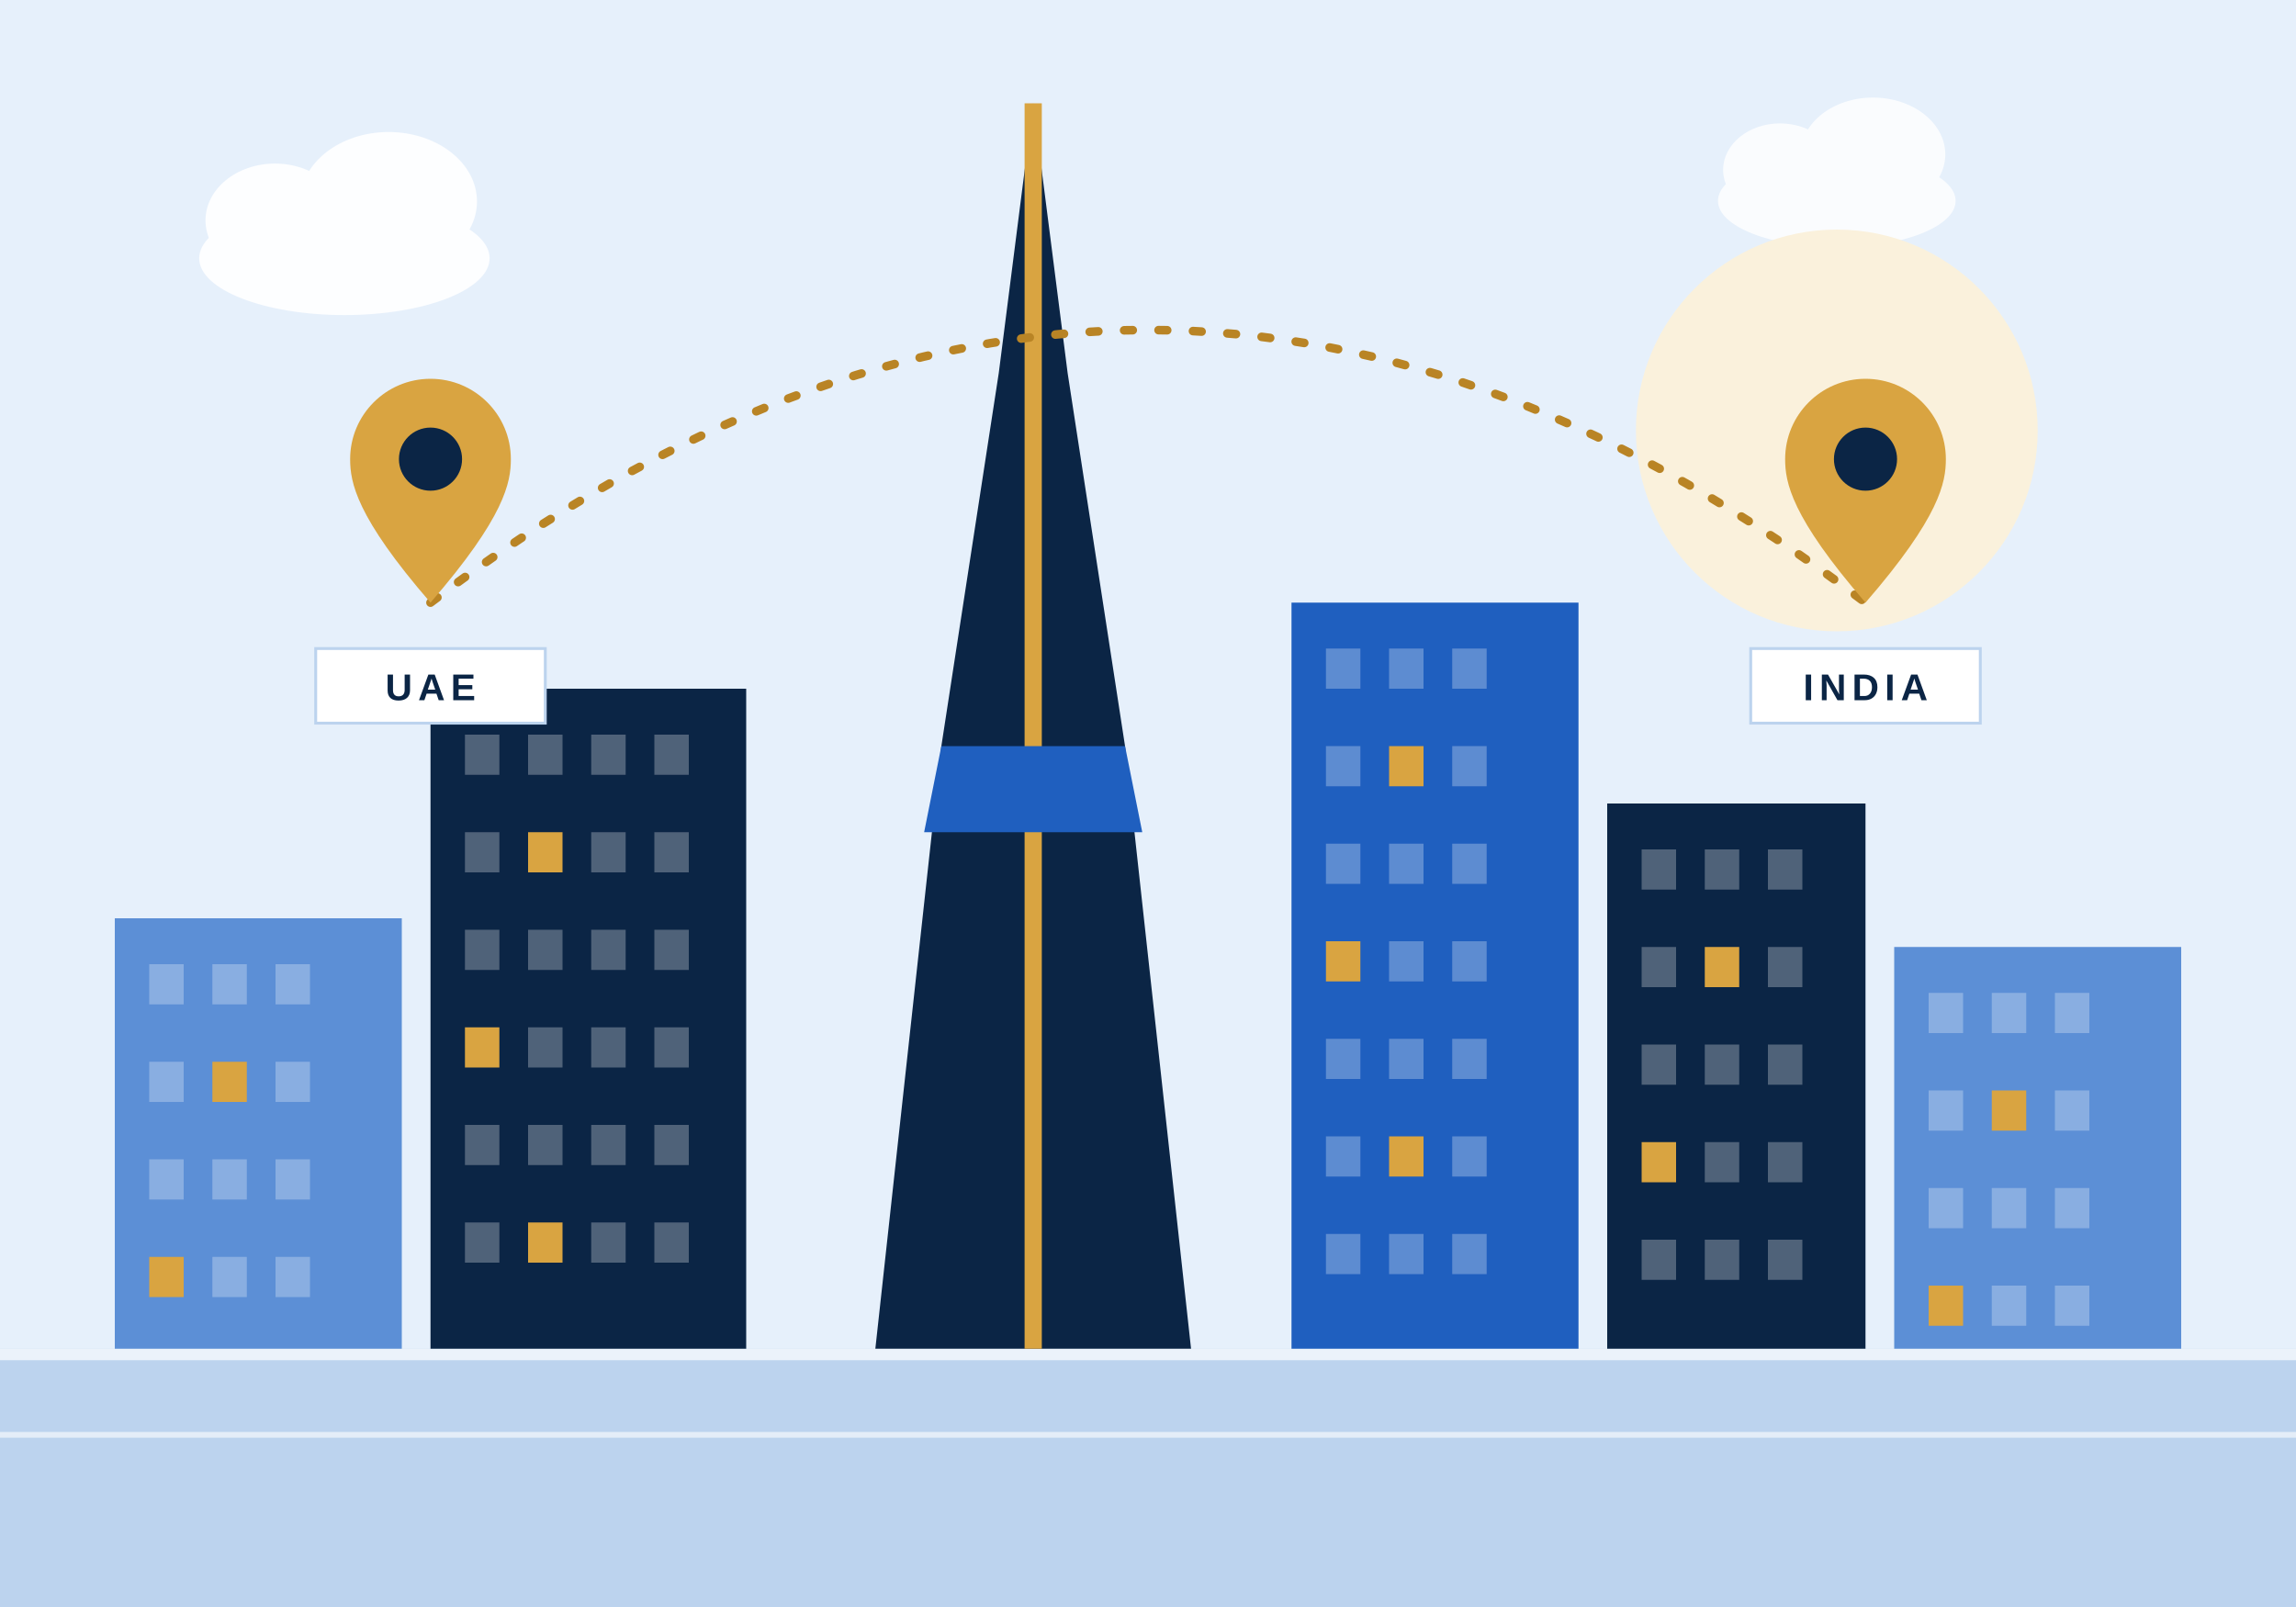
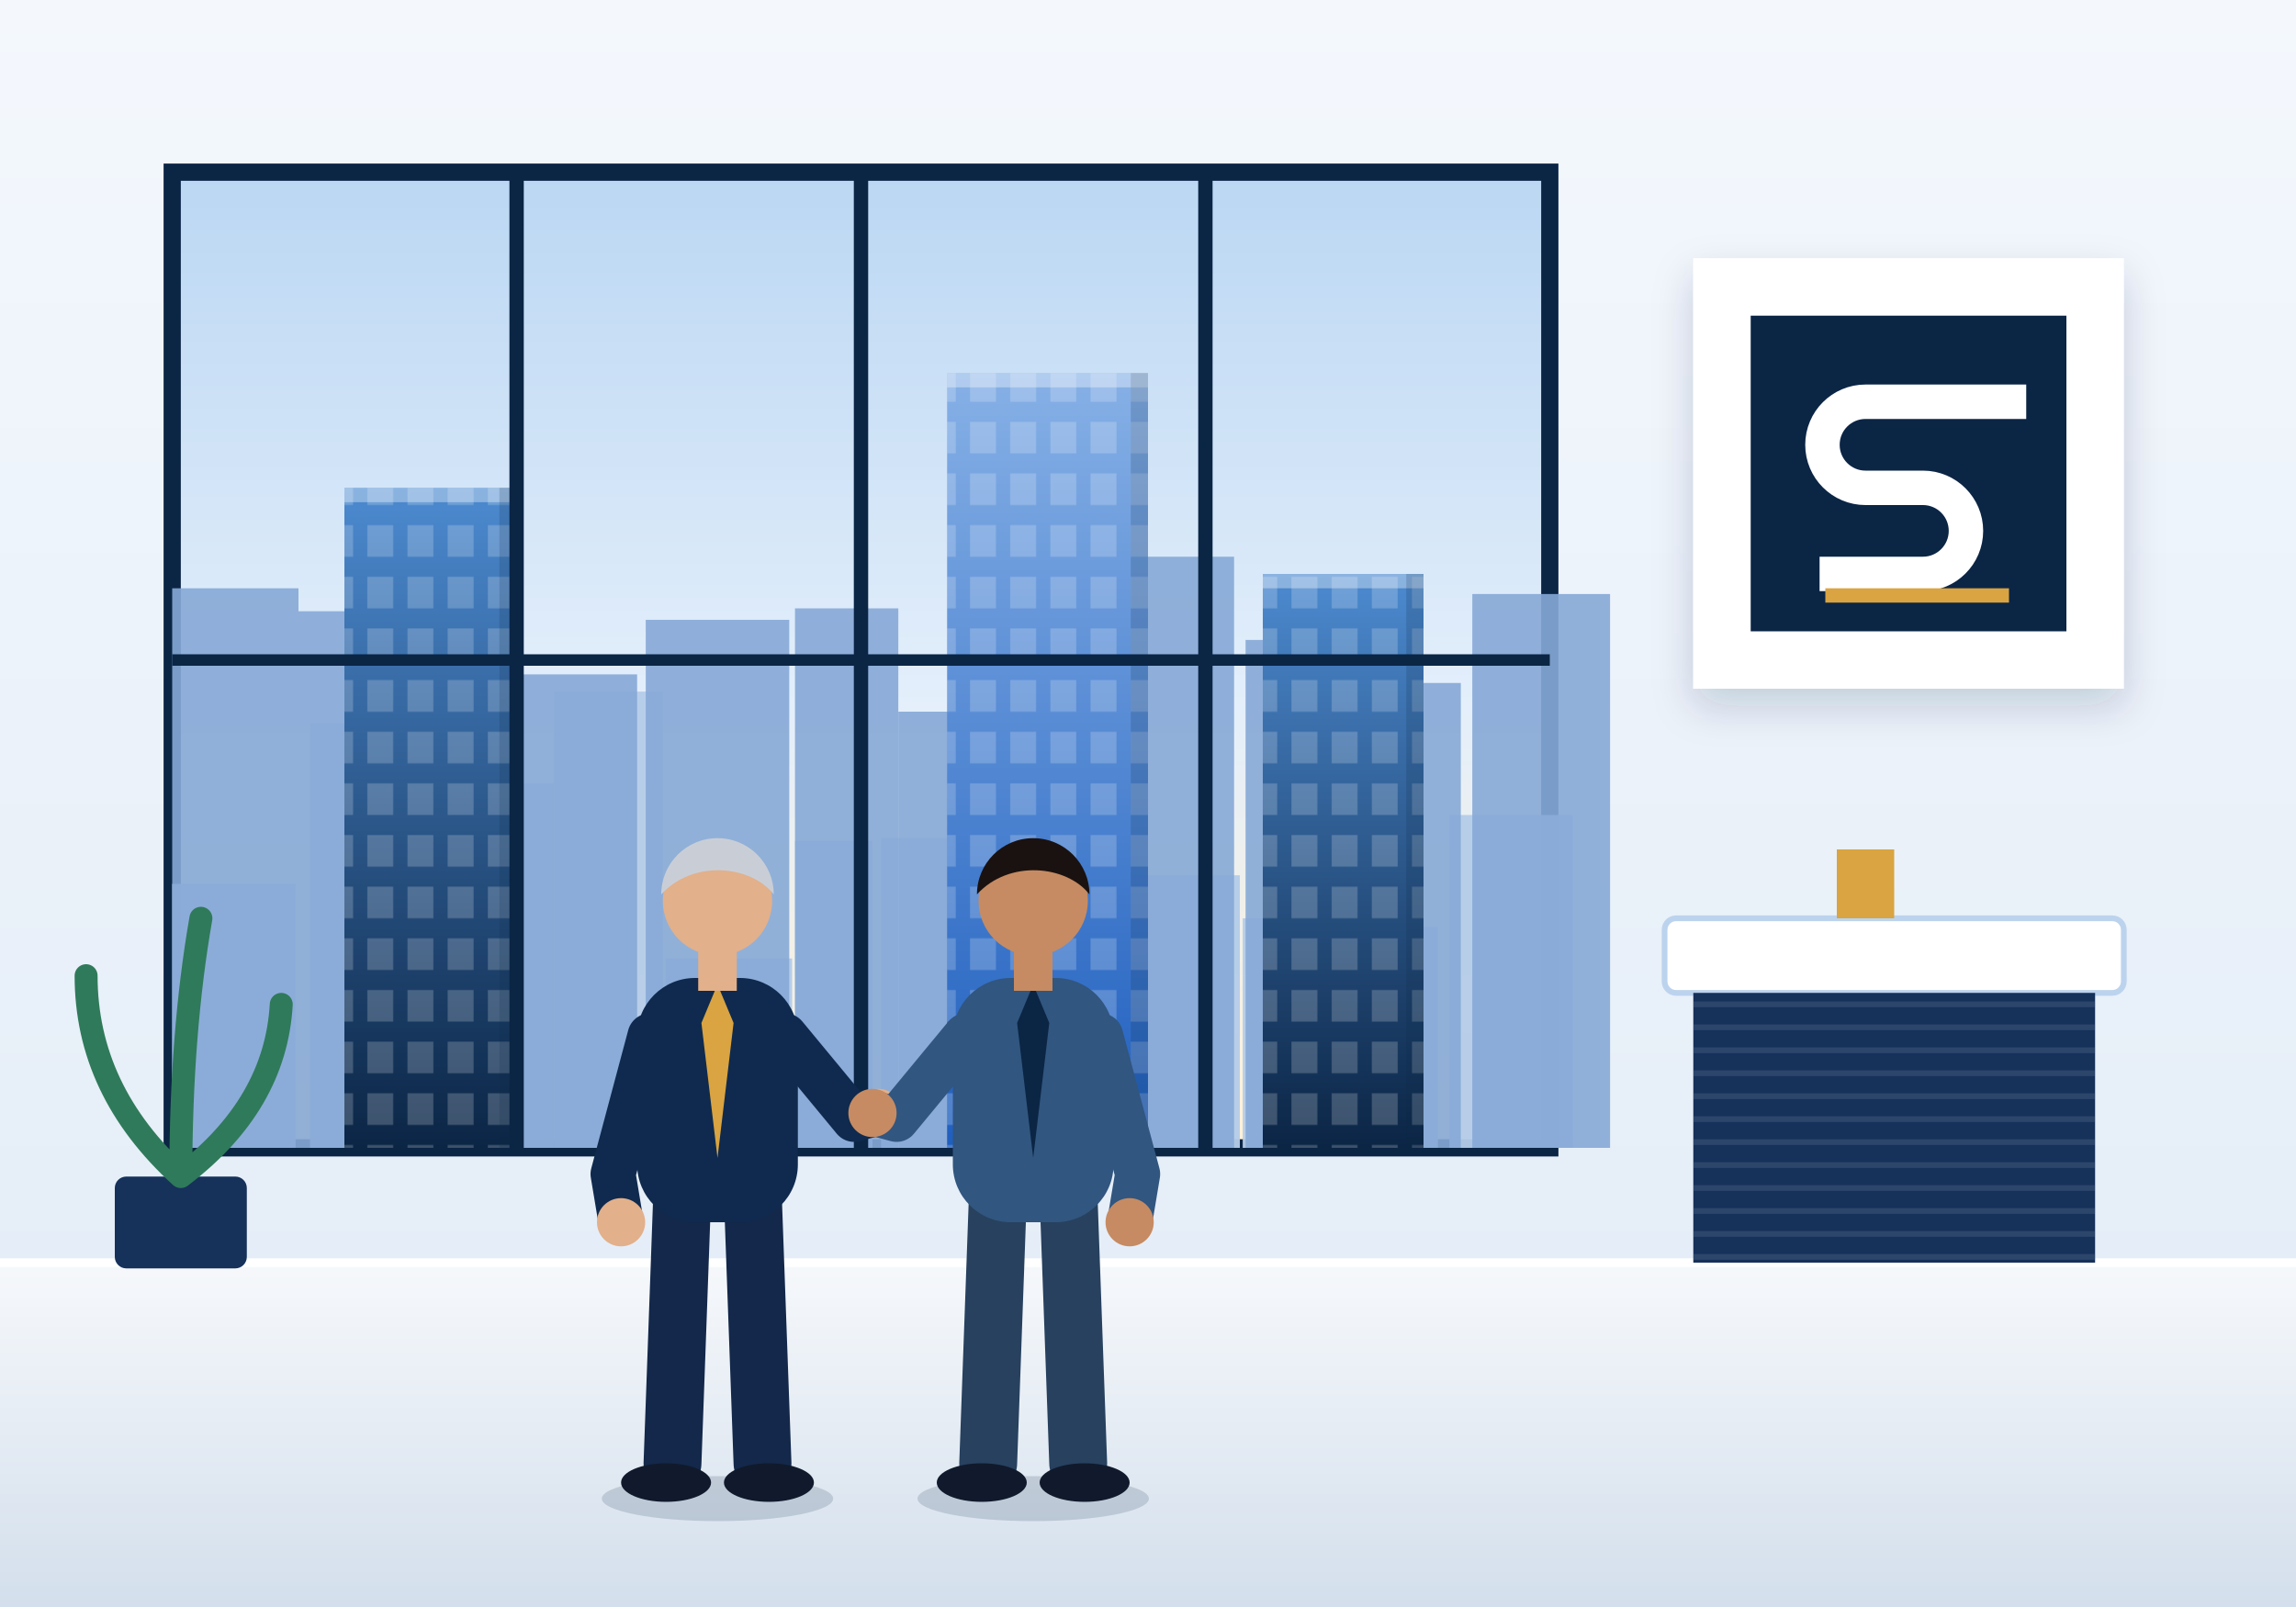
- <svg xmlns="http://www.w3.org/2000/svg" viewBox="0 0 800 560" role="img" aria-label="Illustration linking the UAE and India with a dashed route above a skyline">
-   <rect width="800" height="560" fill="#E6F0FB" />
-   <g transform="translate(120,90) scale(1.1)" fill="#FFFFFF" opacity="0.9">
-     <ellipse cx="0" cy="0" rx="46" ry="18" />
-     <ellipse cx="-22" cy="-12" rx="22" ry="18" />
-     <ellipse cx="14" cy="-18" rx="28" ry="22" />
+ <svg xmlns="http://www.w3.org/2000/svg" viewBox="0 0 800 560" role="img" aria-label="Illustration of a handshake between a facility manager and a client in a Dubai office lobby">
+   <defs>
+     <linearGradient id="sky" x1="0" y1="0" x2="0" y2="1">
+       <stop offset="0" stop-color="#BBD7F3" />
+       <stop offset=".55" stop-color="#E4EFFB" />
+       <stop offset="1" stop-color="#FFF1D6" />
+     </linearGradient>
+     <linearGradient id="glass" x1="0" y1="0" x2="0" y2="1">
+       <stop offset="0" stop-color="#4C8AD0" />
+       <stop offset="1" stop-color="#0B2545" />
+     </linearGradient>
+     <linearGradient id="glass2" x1="0" y1="0" x2="0" y2="1">
+       <stop offset="0" stop-color="#86B0E6" />
+       <stop offset="1" stop-color="#1F5FBF" />
+     </linearGradient>
+     <linearGradient id="floor" x1="0" y1="0" x2="0" y2="1">
+       <stop offset="0" stop-color="#F6F8FB" />
+       <stop offset="1" stop-color="#D3DFEC" />
+     </linearGradient>
+     <linearGradient id="wall" x1="0" y1="0" x2="0" y2="1">
+       <stop offset="0" stop-color="#F4F8FD" />
+       <stop offset="1" stop-color="#E1EBF6" />
+     </linearGradient>
+     <radialGradient id="glow">
+       <stop offset="0" stop-color="#FFF3D0" stop-opacity="1" />
+       <stop offset="1" stop-color="#FFF3D0" stop-opacity="0" />
+     </radialGradient>
+     <pattern id="win" width="14" height="18" patternUnits="userSpaceOnUse">
+       <rect x="2" y="3" width="9" height="11" fill="#fff" opacity=".2" />
+     </pattern>
+     <pattern id="slats" width="8" height="8" patternUnits="userSpaceOnUse">
+       <rect y="5" width="8" height="2" fill="#8DA0B6" />
+     </pattern>
+     <filter id="sh" x="-20%" y="-20%" width="140%" height="150%">
+       <feDropShadow dx="0" dy="6" stdDeviation="7" flood-color="#0B2545" flood-opacity=".18" />
+     </filter>
+   </defs>
+   <rect width="800" height="560" fill="url(#wall)" />
+   <rect x="60" y="60" width="480" height="340" fill="url(#sky)" stroke="#0B2545" stroke-width="6" />
+   <rect x="60" y="308" width="43" height="92" fill="#B4CDE9" opacity="0.95" />
+   <rect x="108" y="252" width="35" height="148" fill="#B4CDE9" opacity="0.95" />
+   <rect x="149" y="273" width="44" height="127" fill="#B4CDE9" opacity="0.95" />
+   <rect x="193" y="241" width="38" height="159" fill="#B4CDE9" opacity="0.95" />
+   <rect x="232" y="334" width="44" height="66" fill="#B4CDE9" opacity="0.95" />
+   <rect x="277" y="293" width="27" height="107" fill="#B4CDE9" opacity="0.95" />
+   <rect x="307" y="292" width="31" height="108" fill="#B4CDE9" opacity="0.95" />
+   <rect x="342" y="267" width="27" height="133" fill="#B4CDE9" opacity="0.95" />
+   <rect x="370" y="247" width="24" height="153" fill="#B4CDE9" opacity="0.95" />
+   <rect x="395" y="305" width="37" height="95" fill="#B4CDE9" opacity="0.95" />
+   <rect x="433" y="320" width="36" height="80" fill="#B4CDE9" opacity="0.95" />
+   <rect x="475" y="323" width="26" height="77" fill="#B4CDE9" opacity="0.95" />
+   <rect x="505" y="284" width="43" height="116" fill="#B4CDE9" opacity="0.95" />
+   <rect x="60" y="205" width="44" height="195" fill="#86A9D6" opacity="0.9" />
+   <rect x="104" y="213" width="41" height="187" fill="#86A9D6" opacity="0.9" />
+   <rect x="147" y="310" width="27" height="90" fill="#86A9D6" opacity="0.9" />
+   <rect x="175" y="235" width="47" height="165" fill="#86A9D6" opacity="0.9" />
+   <rect x="225" y="216" width="50" height="184" fill="#86A9D6" opacity="0.9" />
+   <rect x="277" y="212" width="36" height="188" fill="#86A9D6" opacity="0.9" />
+   <rect x="313" y="248" width="34" height="152" fill="#86A9D6" opacity="0.9" />
+   <rect x="353" y="217" width="32" height="183" fill="#86A9D6" opacity="0.9" />
+   <rect x="391" y="194" width="39" height="206" fill="#86A9D6" opacity="0.9" />
+   <rect x="434" y="223" width="43" height="177" fill="#86A9D6" opacity="0.9" />
+   <rect x="477" y="238" width="32" height="162" fill="#86A9D6" opacity="0.9" />
+   <rect x="513" y="207" width="48" height="193" fill="#86A9D6" opacity="0.9" />
+   <rect x="120" y="170" width="60" height="230" fill="url(#glass)" />
+   <rect x="120" y="170" width="60" height="230" fill="url(#win)" />
+   <rect x="120" y="170" width="60" height="5" fill="#fff" opacity=".35" />
+   <rect x="174" y="170" width="6" height="230" fill="#0B2545" opacity=".18" />
+   <rect x="330" y="130" width="70" height="270" fill="url(#glass2)" />
+   <rect x="330" y="130" width="70" height="270" fill="url(#win)" />
+   <rect x="330" y="130" width="70" height="5" fill="#fff" opacity=".35" />
+   <rect x="394" y="130" width="6" height="270" fill="#0B2545" opacity=".18" />
+   <rect x="440" y="200" width="56" height="200" fill="url(#glass)" />
+   <rect x="440" y="200" width="56" height="200" fill="url(#win)" />
+   <rect x="440" y="200" width="56" height="5" fill="#fff" opacity=".35" />
+   <rect x="490" y="200" width="6" height="200" fill="#0B2545" opacity=".18" />
+   <path d="M180 60V400M300 60V400M420 60V400" stroke="#0B2545" stroke-width="5" />
+   <path d="M60 230H540" stroke="#0B2545" stroke-width="4" />
+   <g filter="url(#sh)">
+     <rect x="590" y="90" width="150" height="150" fill="#fff" />
  </g>
-   <g transform="translate(640,70) scale(0.9)" fill="#FFFFFF" opacity="0.8">
-     <ellipse cx="0" cy="0" rx="46" ry="18" />
-     <ellipse cx="-22" cy="-12" rx="22" ry="18" />
-     <ellipse cx="14" cy="-18" rx="28" ry="22" />
+   <rect x="610" y="110" width="110" height="110" fill="#0B2545" />
+   <path d="M700 140H650a15 15 0 0 0 0 30h20a15 15 0 0 1 0 30H640" fill="none" stroke="#fff" stroke-width="12" stroke-linecap="square" />
+   <rect x="636" y="205" width="64" height="5" fill="#D9A441" />
+   <rect x="0" y="440" width="800" height="120" fill="url(#floor)" />
+   <path d="M0 440H800" stroke="#fff" stroke-width="3" />
+   <rect x="580" y="320" width="160" height="26" rx="4" fill="#fff" stroke="#BCD3EE" stroke-width="2" />
+   <rect x="590" y="346" width="140" height="94" fill="#16315A" />
+   <rect x="590" y="346" width="140" height="94" fill="url(#slats)" opacity=".18" />
+   <path d="M640 320h20v-24h-20z" fill="#D9A441" />
+   <rect x="40" y="410" width="46" height="32" rx="4" fill="#16315A" />
+   <path d="M63 410Q30 380 30 340M63 410Q63 360 70 320M63 410Q96 385 98 350" stroke="#2F7A5A" stroke-width="8" fill="none" stroke-linecap="round" />
+   <g transform="translate(250,520) scale(1.12,1.12)">
+     <ellipse cx="0" cy="2" rx="36" ry="7" fill="#0B2545" opacity=".16" />
+     <path d="M-11 -92L-14 -9M11 -92L14 -9" stroke="#13284A" stroke-width="18" stroke-linecap="round" />
+     <ellipse cx="-16" cy="-3" rx="14" ry="6" fill="#101A2C" />
+     <ellipse cx="16" cy="-3" rx="14" ry="6" fill="#101A2C" />
+     <rect x="-25" y="-160" width="50" height="76" rx="18" fill="#0F2A4E" />
+     <path d="M0 -158L-5 -146L0 -104L5 -146Z" fill="#D9A441" />
+     <path d="M-21 -142L-32.5 -99.0L-30 -84" fill="none" stroke="#0F2A4E" stroke-width="14" stroke-linecap="round" stroke-linejoin="round" />
+     <circle cx="-30" cy="-84" r="7.5" fill="#E2B08A" />
+     <path d="M21 -142L42.5 -116.0L50 -118" fill="none" stroke="#0F2A4E" stroke-width="14" stroke-linecap="round" stroke-linejoin="round" />
+     <circle cx="50" cy="-118" r="7.5" fill="#E2B08A" />
+     <rect x="-6" y="-172" width="12" height="16" fill="#E2B08A" />
+     <circle cx="0" cy="-184" r="17" fill="#E2B08A" />
+     <path d="M-17.500 -186a17.500 17.500 0 0 1 35 0c-7 -9 -25 -11 -35 0Z" fill="#C9CED6" />
  </g>
-   <circle cx="640" cy="150" r="70" fill="#FAF1DC" />
-   <rect x="0" y="470" width="800" height="90" fill="#BCD3EE" />
-   <rect x="0" y="470" width="800" height="4" fill="#FFFFFF" opacity=".7" />
-   <rect x="40" y="320" width="100" height="150" fill="#5C8FD6" />
-   <rect x="52" y="336" width="12" height="14" fill="#FFFFFF" fill-opacity=".28" />
-   <rect x="74" y="336" width="12" height="14" fill="#FFFFFF" fill-opacity=".28" />
-   <rect x="96" y="336" width="12" height="14" fill="#FFFFFF" fill-opacity=".28" />
-   <rect x="52" y="370" width="12" height="14" fill="#FFFFFF" fill-opacity=".28" />
-   <rect x="74" y="370" width="12" height="14" fill="#D9A441" />
-   <rect x="96" y="370" width="12" height="14" fill="#FFFFFF" fill-opacity=".28" />
-   <rect x="52" y="404" width="12" height="14" fill="#FFFFFF" fill-opacity=".28" />
-   <rect x="74" y="404" width="12" height="14" fill="#FFFFFF" fill-opacity=".28" />
-   <rect x="96" y="404" width="12" height="14" fill="#FFFFFF" fill-opacity=".28" />
-   <rect x="52" y="438" width="12" height="14" fill="#D9A441" />
-   <rect x="74" y="438" width="12" height="14" fill="#FFFFFF" fill-opacity=".28" />
-   <rect x="96" y="438" width="12" height="14" fill="#FFFFFF" fill-opacity=".28" />
-   <rect x="150" y="240" width="110" height="230" fill="#0B2545" />
-   <rect x="162" y="256" width="12" height="14" fill="#FFFFFF" fill-opacity=".28" />
-   <rect x="184" y="256" width="12" height="14" fill="#FFFFFF" fill-opacity=".28" />
-   <rect x="206" y="256" width="12" height="14" fill="#FFFFFF" fill-opacity=".28" />
-   <rect x="228" y="256" width="12" height="14" fill="#FFFFFF" fill-opacity=".28" />
-   <rect x="162" y="290" width="12" height="14" fill="#FFFFFF" fill-opacity=".28" />
-   <rect x="184" y="290" width="12" height="14" fill="#D9A441" />
-   <rect x="206" y="290" width="12" height="14" fill="#FFFFFF" fill-opacity=".28" />
-   <rect x="228" y="290" width="12" height="14" fill="#FFFFFF" fill-opacity=".28" />
-   <rect x="162" y="324" width="12" height="14" fill="#FFFFFF" fill-opacity=".28" />
-   <rect x="184" y="324" width="12" height="14" fill="#FFFFFF" fill-opacity=".28" />
-   <rect x="206" y="324" width="12" height="14" fill="#FFFFFF" fill-opacity=".28" />
-   <rect x="228" y="324" width="12" height="14" fill="#FFFFFF" fill-opacity=".28" />
-   <rect x="162" y="358" width="12" height="14" fill="#D9A441" />
-   <rect x="184" y="358" width="12" height="14" fill="#FFFFFF" fill-opacity=".28" />
-   <rect x="206" y="358" width="12" height="14" fill="#FFFFFF" fill-opacity=".28" />
-   <rect x="228" y="358" width="12" height="14" fill="#FFFFFF" fill-opacity=".28" />
-   <rect x="162" y="392" width="12" height="14" fill="#FFFFFF" fill-opacity=".28" />
-   <rect x="184" y="392" width="12" height="14" fill="#FFFFFF" fill-opacity=".28" />
-   <rect x="206" y="392" width="12" height="14" fill="#FFFFFF" fill-opacity=".28" />
-   <rect x="228" y="392" width="12" height="14" fill="#FFFFFF" fill-opacity=".28" />
-   <rect x="162" y="426" width="12" height="14" fill="#FFFFFF" fill-opacity=".28" />
-   <rect x="184" y="426" width="12" height="14" fill="#D9A441" />
-   <rect x="206" y="426" width="12" height="14" fill="#FFFFFF" fill-opacity=".28" />
-   <rect x="228" y="426" width="12" height="14" fill="#FFFFFF" fill-opacity=".28" />
-   <rect x="450" y="210" width="100" height="260" fill="#1F5FBF" />
-   <rect x="462" y="226" width="12" height="14" fill="#FFFFFF" fill-opacity=".28" />
-   <rect x="484" y="226" width="12" height="14" fill="#FFFFFF" fill-opacity=".28" />
-   <rect x="506" y="226" width="12" height="14" fill="#FFFFFF" fill-opacity=".28" />
-   <rect x="462" y="260" width="12" height="14" fill="#FFFFFF" fill-opacity=".28" />
-   <rect x="484" y="260" width="12" height="14" fill="#D9A441" />
-   <rect x="506" y="260" width="12" height="14" fill="#FFFFFF" fill-opacity=".28" />
-   <rect x="462" y="294" width="12" height="14" fill="#FFFFFF" fill-opacity=".28" />
-   <rect x="484" y="294" width="12" height="14" fill="#FFFFFF" fill-opacity=".28" />
-   <rect x="506" y="294" width="12" height="14" fill="#FFFFFF" fill-opacity=".28" />
-   <rect x="462" y="328" width="12" height="14" fill="#D9A441" />
-   <rect x="484" y="328" width="12" height="14" fill="#FFFFFF" fill-opacity=".28" />
-   <rect x="506" y="328" width="12" height="14" fill="#FFFFFF" fill-opacity=".28" />
-   <rect x="462" y="362" width="12" height="14" fill="#FFFFFF" fill-opacity=".28" />
-   <rect x="484" y="362" width="12" height="14" fill="#FFFFFF" fill-opacity=".28" />
-   <rect x="506" y="362" width="12" height="14" fill="#FFFFFF" fill-opacity=".28" />
-   <rect x="462" y="396" width="12" height="14" fill="#FFFFFF" fill-opacity=".28" />
-   <rect x="484" y="396" width="12" height="14" fill="#D9A441" />
-   <rect x="506" y="396" width="12" height="14" fill="#FFFFFF" fill-opacity=".28" />
-   <rect x="462" y="430" width="12" height="14" fill="#FFFFFF" fill-opacity=".28" />
-   <rect x="484" y="430" width="12" height="14" fill="#FFFFFF" fill-opacity=".28" />
-   <rect x="506" y="430" width="12" height="14" fill="#FFFFFF" fill-opacity=".28" />
-   <rect x="560" y="280" width="90" height="190" fill="#0B2545" />
-   <rect x="572" y="296" width="12" height="14" fill="#FFFFFF" fill-opacity=".28" />
-   <rect x="594" y="296" width="12" height="14" fill="#FFFFFF" fill-opacity=".28" />
-   <rect x="616" y="296" width="12" height="14" fill="#FFFFFF" fill-opacity=".28" />
-   <rect x="572" y="330" width="12" height="14" fill="#FFFFFF" fill-opacity=".28" />
-   <rect x="594" y="330" width="12" height="14" fill="#D9A441" />
-   <rect x="616" y="330" width="12" height="14" fill="#FFFFFF" fill-opacity=".28" />
-   <rect x="572" y="364" width="12" height="14" fill="#FFFFFF" fill-opacity=".28" />
-   <rect x="594" y="364" width="12" height="14" fill="#FFFFFF" fill-opacity=".28" />
-   <rect x="616" y="364" width="12" height="14" fill="#FFFFFF" fill-opacity=".28" />
-   <rect x="572" y="398" width="12" height="14" fill="#D9A441" />
-   <rect x="594" y="398" width="12" height="14" fill="#FFFFFF" fill-opacity=".28" />
-   <rect x="616" y="398" width="12" height="14" fill="#FFFFFF" fill-opacity=".28" />
-   <rect x="572" y="432" width="12" height="14" fill="#FFFFFF" fill-opacity=".28" />
-   <rect x="594" y="432" width="12" height="14" fill="#FFFFFF" fill-opacity=".28" />
-   <rect x="616" y="432" width="12" height="14" fill="#FFFFFF" fill-opacity=".28" />
-   <rect x="660" y="330" width="100" height="140" fill="#5C8FD6" />
-   <rect x="672" y="346" width="12" height="14" fill="#FFFFFF" fill-opacity=".28" />
-   <rect x="694" y="346" width="12" height="14" fill="#FFFFFF" fill-opacity=".28" />
-   <rect x="716" y="346" width="12" height="14" fill="#FFFFFF" fill-opacity=".28" />
-   <rect x="672" y="380" width="12" height="14" fill="#FFFFFF" fill-opacity=".28" />
-   <rect x="694" y="380" width="12" height="14" fill="#D9A441" />
-   <rect x="716" y="380" width="12" height="14" fill="#FFFFFF" fill-opacity=".28" />
-   <rect x="672" y="414" width="12" height="14" fill="#FFFFFF" fill-opacity=".28" />
-   <rect x="694" y="414" width="12" height="14" fill="#FFFFFF" fill-opacity=".28" />
-   <rect x="716" y="414" width="12" height="14" fill="#FFFFFF" fill-opacity=".28" />
-   <rect x="672" y="448" width="12" height="14" fill="#D9A441" />
-   <rect x="694" y="448" width="12" height="14" fill="#FFFFFF" fill-opacity=".28" />
-   <rect x="716" y="448" width="12" height="14" fill="#FFFFFF" fill-opacity=".28" />
-   <polygon points="305,470 328,260 348,130 360,36 372,130 392,260 415,470" fill="#0B2545" />
-   <rect x="357" y="36" width="6" height="434" fill="#D9A441" />
-   <polygon points="328,260 392,260 398,290 322,290" fill="#1F5FBF" />
-   <path d="M0 500h800" stroke="#FFFFFF" stroke-width="2" opacity=".6" />
-   <path d="M150 210Q400 20 650 210" fill="none" stroke="#B98425" stroke-width="3" stroke-dasharray="3 9" stroke-linecap="round" />
-   <g transform="translate(150,210)">
-     <path d="M0 0C-26 -30 -28 -42 -28 -50a28 28 0 0 1 56 0c0 8 -2 20 -28 50Z" fill="#D9A441" />
-     <circle cx="0" cy="-50" r="11" fill="#0B2545" />
+   <g transform="translate(360,520) scale(1.12,1.12)">
+     <ellipse cx="0" cy="2" rx="36" ry="7" fill="#0B2545" opacity=".16" />
+     <path d="M-11 -92L-14 -9M11 -92L14 -9" stroke="#27415F" stroke-width="18" stroke-linecap="round" />
+     <ellipse cx="-16" cy="-3" rx="14" ry="6" fill="#101A2C" />
+     <ellipse cx="16" cy="-3" rx="14" ry="6" fill="#101A2C" />
+     <rect x="-25" y="-160" width="50" height="76" rx="18" fill="#31567F" />
+     <path d="M0 -158L-5 -146L0 -104L5 -146Z" fill="#0B2545" />
+     <path d="M-21 -142L-42.5 -116.0L-50 -118" fill="none" stroke="#31567F" stroke-width="14" stroke-linecap="round" stroke-linejoin="round" />
+     <circle cx="-50" cy="-118" r="7.5" fill="#C68B62" />
+     <path d="M21 -142L32.5 -99.0L30 -84" fill="none" stroke="#31567F" stroke-width="14" stroke-linecap="round" stroke-linejoin="round" />
+     <circle cx="30" cy="-84" r="7.5" fill="#C68B62" />
+     <rect x="-6" y="-172" width="12" height="16" fill="#C68B62" />
+     <circle cx="0" cy="-184" r="17" fill="#C68B62" />
+     <path d="M-17.500 -186a17.500 17.500 0 0 1 35 0c-7 -9 -25 -11 -35 0Z" fill="#1A1210" />
  </g>
-   <rect x="110" y="226" width="80" height="26" fill="#FFFFFF" stroke="#BCD3EE" />
-   <text x="150" y="244" text-anchor="middle" font-family="Arial,Helvetica,sans-serif" font-size="13" font-weight="700" letter-spacing="2" fill="#0B2545">UAE</text>
-   <g transform="translate(650,210)">
-     <path d="M0 0C-26 -30 -28 -42 -28 -50a28 28 0 0 1 56 0c0 8 -2 20 -28 50Z" fill="#D9A441" />
-     <circle cx="0" cy="-50" r="11" fill="#0B2545" />
-   </g>
-   <rect x="610" y="226" width="80" height="26" fill="#FFFFFF" stroke="#BCD3EE" />
-   <text x="650" y="244" text-anchor="middle" font-family="Arial,Helvetica,sans-serif" font-size="13" font-weight="700" letter-spacing="2" fill="#0B2545">INDIA</text>
</svg>
